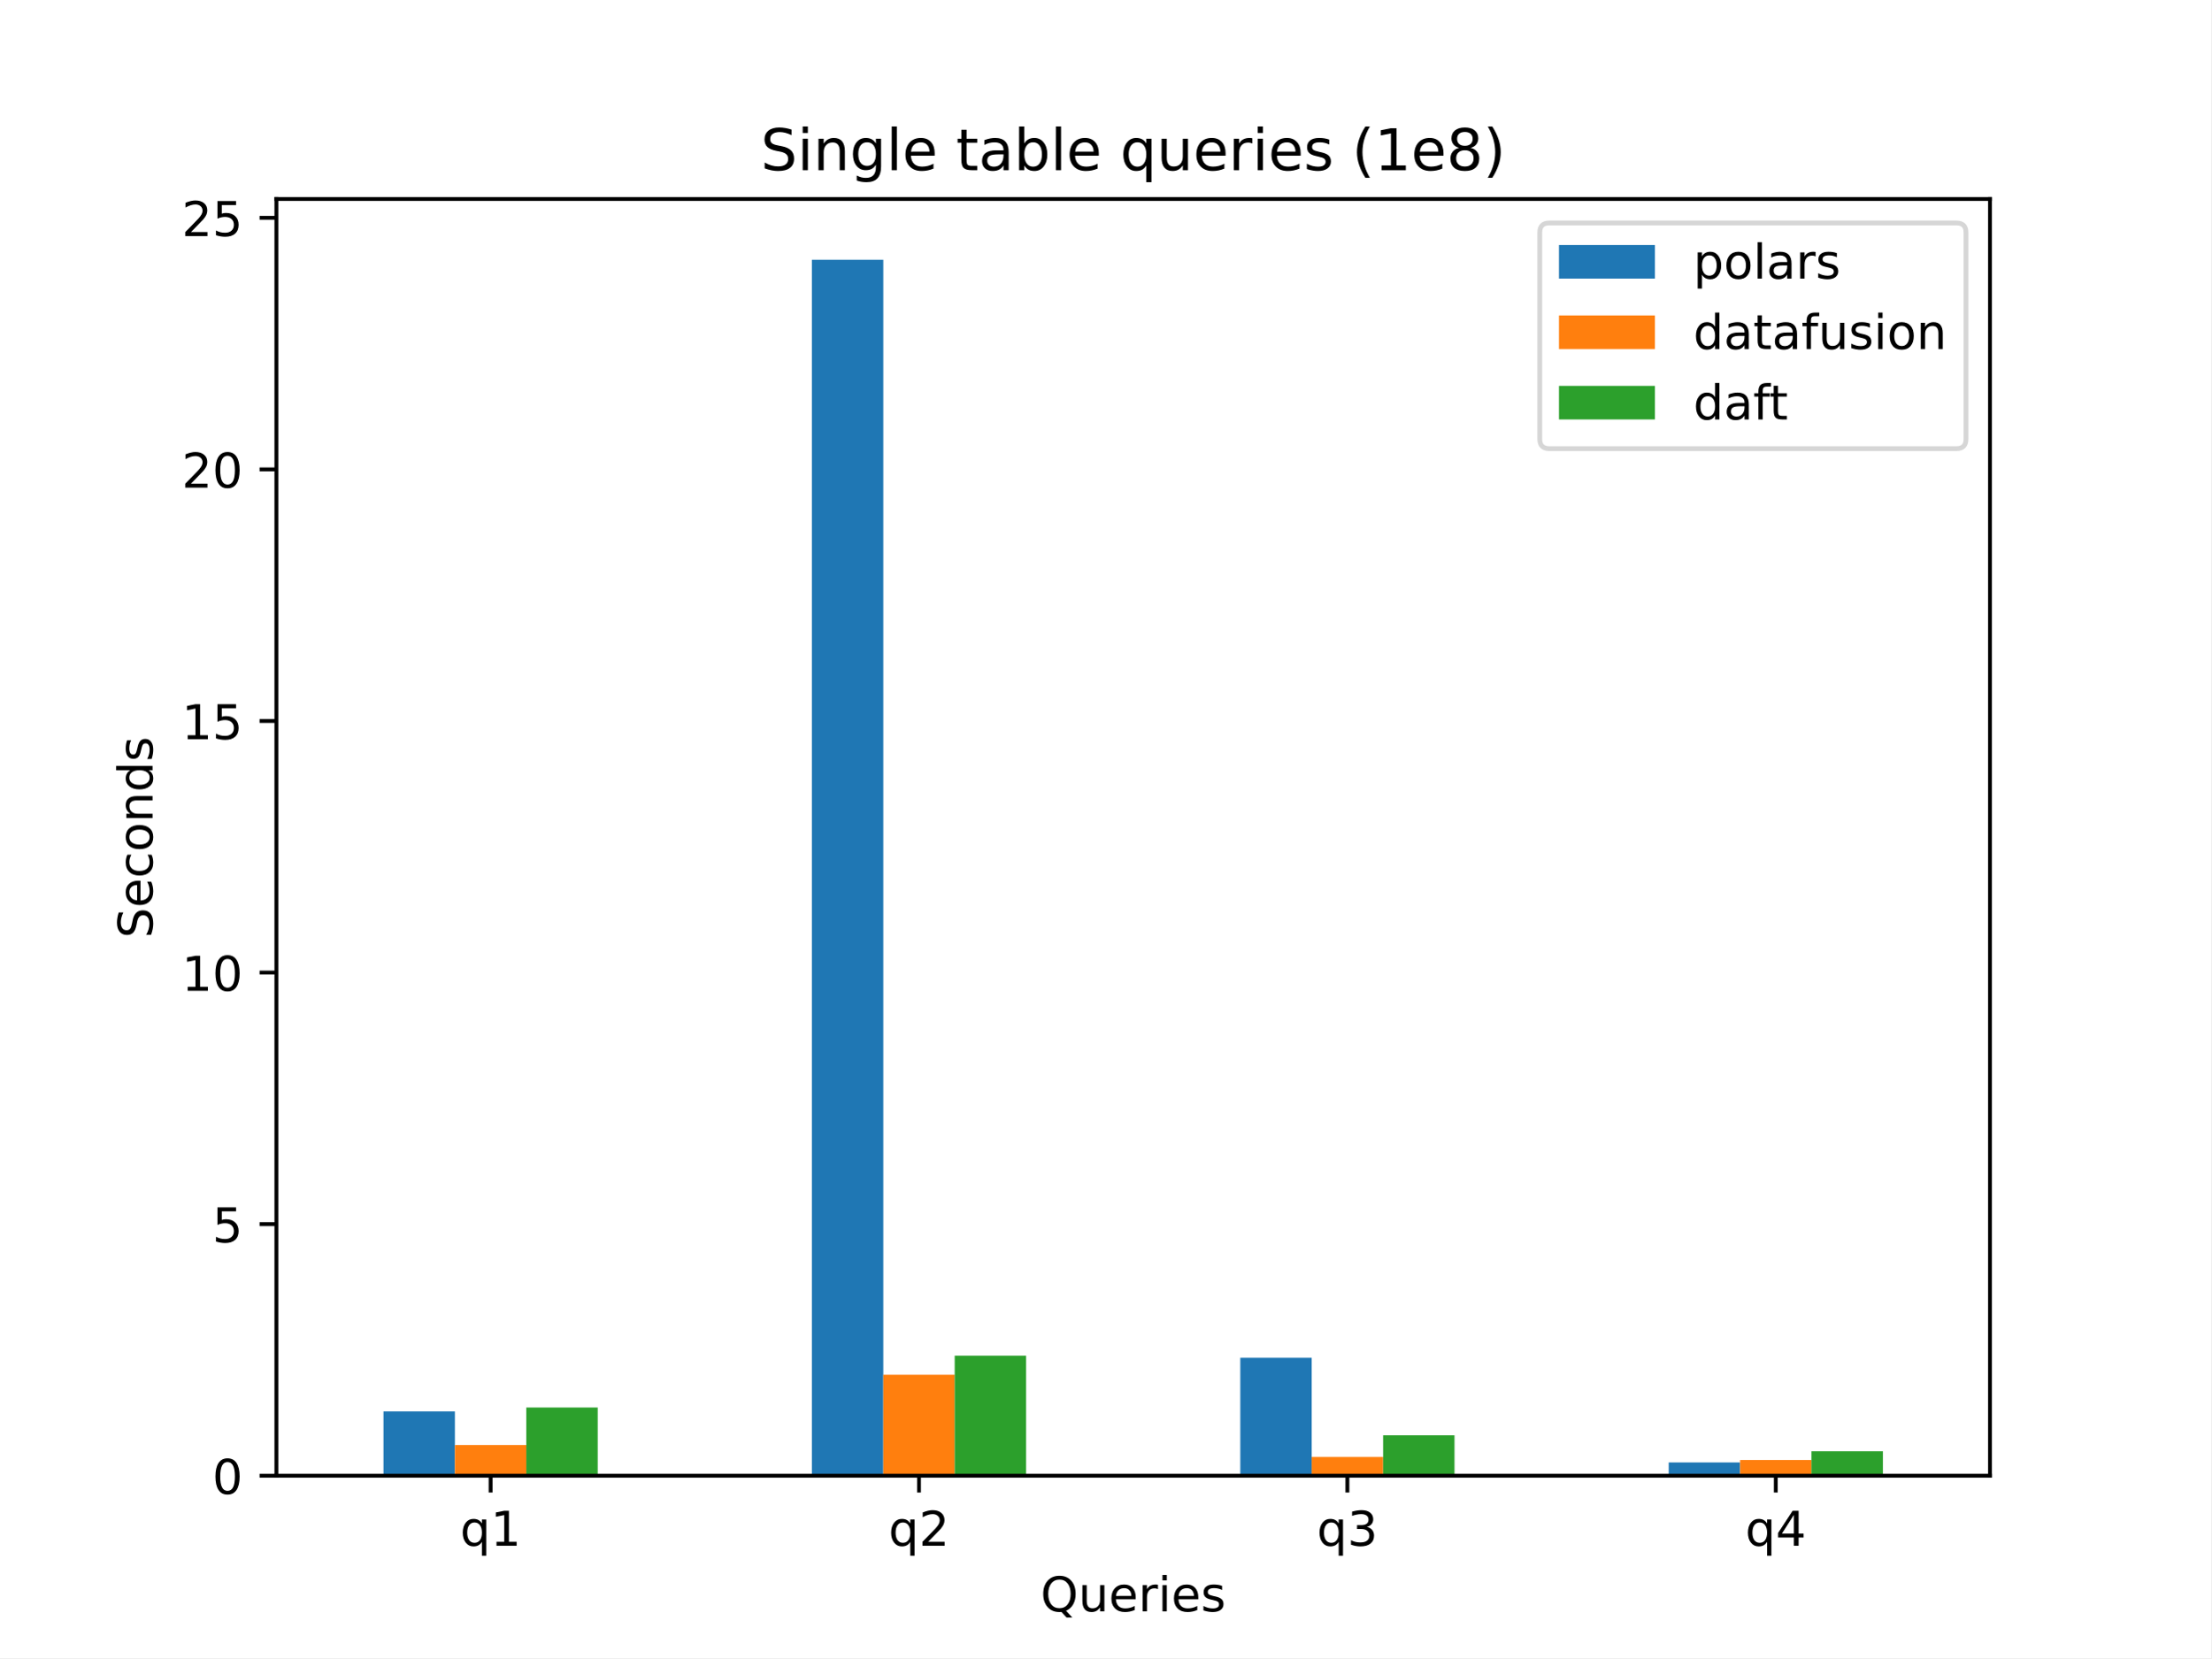
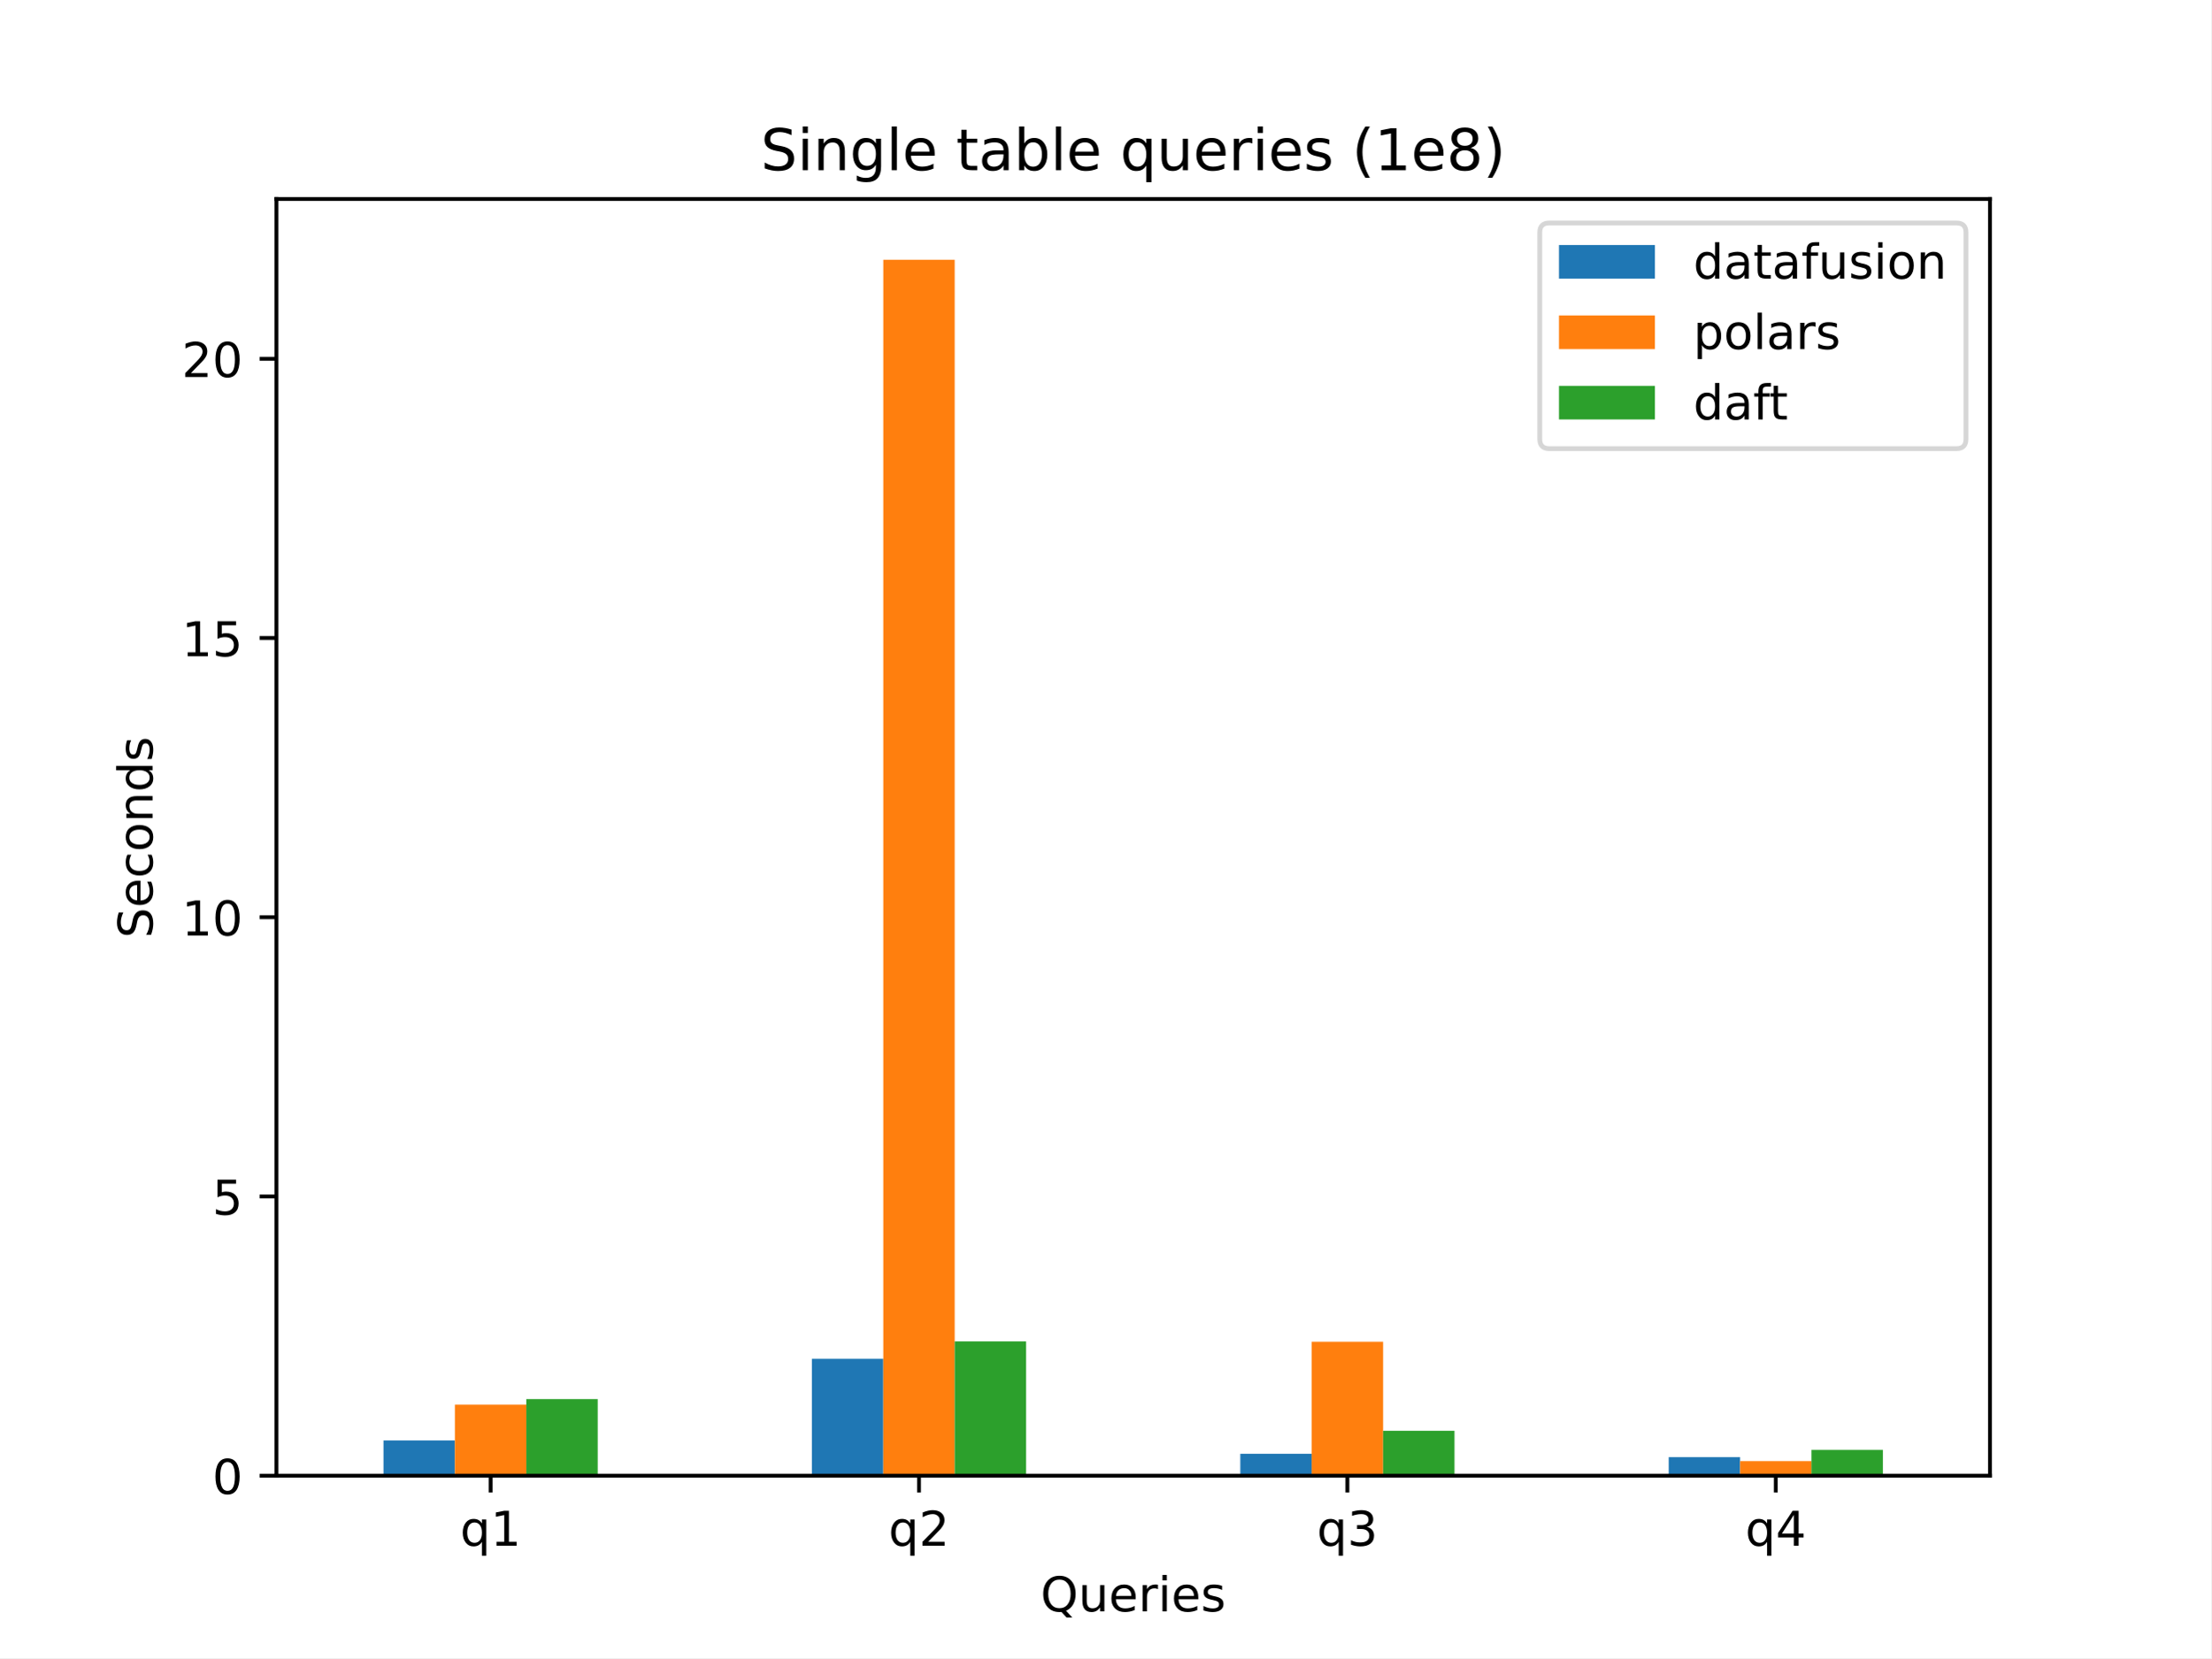
<svg xmlns="http://www.w3.org/2000/svg" xmlns:xlink="http://www.w3.org/1999/xlink" width="460.8pt" height="345.6pt" viewBox="0 0 460.8 345.6" version="1.1">
  <defs>
    <style type="text/css">*{stroke-linejoin: round; stroke-linecap: butt}</style>
  </defs>
  <g id="figure_1">
    <g id="patch_1">
      <path d="M 0 345.6  L 460.8 345.6  L 460.8 0  L 0 0  z " style="fill: #ffffff" />
    </g>
    <g id="axes_1">
      <g id="patch_2">
        <path d="M 57.6 307.584  L 414.72 307.584  L 414.72 41.472  L 57.6 41.472  z " style="fill: #ffffff" />
      </g>
      <g id="patch_3">
-         <path d="M 79.92 307.584  L 94.8 307.584  L 94.8 294.187  L 79.92 294.187  z " clip-path="url(#pc53caeae1a)" style="fill: #1f77b4" />
+         <path d="M 79.92 307.584  L 94.8 307.584  L 94.8 300.234  L 79.92 300.234  z " clip-path="url(#p8d34434f9d)" style="fill: #1f77b4" />
      </g>
      <g id="patch_4">
-         <path d="M 169.2 307.584  L 184.08 307.584  L 184.08 54.144  L 169.2 54.144  z " clip-path="url(#pc53caeae1a)" style="fill: #1f77b4" />
+         <path d="M 169.2 307.584  L 184.08 307.584  L 184.08 283.216  L 169.2 283.216  z " clip-path="url(#p8d34434f9d)" style="fill: #1f77b4" />
      </g>
      <g id="patch_5">
-         <path d="M 258.48 307.584  L 273.36 307.584  L 273.36 282.999  L 258.48 282.999  z " clip-path="url(#pc53caeae1a)" style="fill: #1f77b4" />
+         <path d="M 258.48 307.584  L 273.36 307.584  L 273.36 303.016  L 258.48 303.016  z " clip-path="url(#p8d34434f9d)" style="fill: #1f77b4" />
      </g>
      <g id="patch_6">
-         <path d="M 347.76 307.584  L 362.64 307.584  L 362.64 304.822  L 347.76 304.822  z " clip-path="url(#pc53caeae1a)" style="fill: #1f77b4" />
+         <path d="M 347.76 307.584  L 362.64 307.584  L 362.64 303.71  L 347.76 303.71  z " clip-path="url(#p8d34434f9d)" style="fill: #1f77b4" />
      </g>
      <g id="patch_7">
-         <path d="M 94.8 307.584  L 109.68 307.584  L 109.68 301.189  L 94.8 301.189  z " clip-path="url(#pc53caeae1a)" style="fill: #ff7f0e" />
+         <path d="M 94.8 307.584  L 109.68 307.584  L 109.68 292.77  L 94.8 292.77  z " clip-path="url(#p8d34434f9d)" style="fill: #ff7f0e" />
      </g>
      <g id="patch_8">
-         <path d="M 184.08 307.584  L 198.96 307.584  L 198.96 286.532  L 184.08 286.532  z " clip-path="url(#pc53caeae1a)" style="fill: #ff7f0e" />
+         <path d="M 184.08 307.584  L 198.96 307.584  L 198.96 54.144  L 184.08 54.144  z " clip-path="url(#p8d34434f9d)" style="fill: #ff7f0e" />
      </g>
      <g id="patch_9">
-         <path d="M 273.36 307.584  L 288.24 307.584  L 288.24 303.669  L 273.36 303.669  z " clip-path="url(#pc53caeae1a)" style="fill: #ff7f0e" />
+         <path d="M 273.36 307.584  L 288.24 307.584  L 288.24 279.679  L 273.36 279.679  z " clip-path="url(#p8d34434f9d)" style="fill: #ff7f0e" />
      </g>
      <g id="patch_10">
-         <path d="M 362.64 307.584  L 377.52 307.584  L 377.52 304.31  L 362.64 304.31  z " clip-path="url(#pc53caeae1a)" style="fill: #ff7f0e" />
+         <path d="M 362.64 307.584  L 377.52 307.584  L 377.52 304.546  L 362.64 304.546  z " clip-path="url(#p8d34434f9d)" style="fill: #ff7f0e" />
      </g>
      <g id="patch_11">
-         <path d="M 109.68 307.584  L 124.56 307.584  L 124.56 293.36  L 109.68 293.36  z " clip-path="url(#pc53caeae1a)" style="fill: #2ca02c" />
+         <path d="M 109.68 307.584  L 124.56 307.584  L 124.56 291.617  L 109.68 291.617  z " clip-path="url(#p8d34434f9d)" style="fill: #2ca02c" />
      </g>
      <g id="patch_12">
-         <path d="M 198.96 307.584  L 213.84 307.584  L 213.84 282.574  L 198.96 282.574  z " clip-path="url(#pc53caeae1a)" style="fill: #2ca02c" />
+         <path d="M 198.96 307.584  L 213.84 307.584  L 213.84 279.587  L 198.96 279.587  z " clip-path="url(#p8d34434f9d)" style="fill: #2ca02c" />
      </g>
      <g id="patch_13">
-         <path d="M 288.24 307.584  L 303.12 307.584  L 303.12 299.169  L 288.24 299.169  z " clip-path="url(#pc53caeae1a)" style="fill: #2ca02c" />
+         <path d="M 288.24 307.584  L 303.12 307.584  L 303.12 298.224  L 288.24 298.224  z " clip-path="url(#p8d34434f9d)" style="fill: #2ca02c" />
      </g>
      <g id="patch_14">
-         <path d="M 377.52 307.584  L 392.4 307.584  L 392.4 302.492  L 377.52 302.492  z " clip-path="url(#pc53caeae1a)" style="fill: #2ca02c" />
+         <path d="M 377.52 307.584  L 392.4 307.584  L 392.4 302.195  L 377.52 302.195  z " clip-path="url(#p8d34434f9d)" style="fill: #2ca02c" />
      </g>
      <g id="matplotlib.axis_1">
        <g id="xtick_1">
          <g id="line2d_1">
            <defs>
-               <path id="m5c196a8726" d="M 0 0  L 0 3.5  " style="stroke: #000000; stroke-width: 0.8" />
-             </defs>
-             <g>
-               <use xlink:href="#m5c196a8726" x="102.24" y="307.584" style="stroke: #000000; stroke-width: 0.8" />
+               <path id="m9443c6ed81" d="M 0 0  L 0 3.5  " style="stroke: #000000; stroke-width: 0.8" />
+             </defs>
+             <g>
+               <use xlink:href="#m9443c6ed81" x="102.24" y="307.584" style="stroke: #000000; stroke-width: 0.8" />
            </g>
          </g>
          <g id="text_1">
            <g transform="translate(95.88453 322.1824) scale(0.1 -0.1)">
              <defs>
                <path id="DejaVuSans-71" d="M 947 1747  Q 947 1113 1208 752  Q 1469 391 1925 391  Q 2381 391 2643 752  Q 2906 1113 2906 1747  Q 2906 2381 2643 2742  Q 2381 3103 1925 3103  Q 1469 3103 1208 2742  Q 947 2381 947 1747  z M 2906 525  Q 2725 213 2448 61  Q 2172 -91 1784 -91  Q 1150 -91 751 415  Q 353 922 353 1747  Q 353 2572 751 3078  Q 1150 3584 1784 3584  Q 2172 3584 2448 3432  Q 2725 3281 2906 2969  L 2906 3500  L 3481 3500  L 3481 -1331  L 2906 -1331  L 2906 525  z " transform="scale(0.015625)" />
                <path id="DejaVuSans-31" d="M 794 531  L 1825 531  L 1825 4091  L 703 3866  L 703 4441  L 1819 4666  L 2450 4666  L 2450 531  L 3481 531  L 3481 0  L 794 0  L 794 531  z " transform="scale(0.015625)" />
              </defs>
              <use xlink:href="#DejaVuSans-71" />
              <use xlink:href="#DejaVuSans-31" transform="translate(63.47656 0)" />
            </g>
          </g>
        </g>
        <g id="xtick_2">
          <g id="line2d_2">
            <g>
-               <use xlink:href="#m5c196a8726" x="191.52" y="307.584" style="stroke: #000000; stroke-width: 0.8" />
+               <use xlink:href="#m9443c6ed81" x="191.52" y="307.584" style="stroke: #000000; stroke-width: 0.8" />
            </g>
          </g>
          <g id="text_2">
            <g transform="translate(185.1645 322.1824) scale(0.1 -0.1)">
              <defs>
                <path id="DejaVuSans-32" d="M 1228 531  L 3431 531  L 3431 0  L 469 0  L 469 531  Q 828 903 1448 1529  Q 2069 2156 2228 2338  Q 2531 2678 2651 2914  Q 2772 3150 2772 3378  Q 2772 3750 2511 3984  Q 2250 4219 1831 4219  Q 1534 4219 1204 4116  Q 875 4013 500 3803  L 500 4441  Q 881 4594 1212 4672  Q 1544 4750 1819 4750  Q 2544 4750 2975 4387  Q 3406 4025 3406 3419  Q 3406 3131 3298 2873  Q 3191 2616 2906 2266  Q 2828 2175 2409 1742  Q 1991 1309 1228 531  z " transform="scale(0.015625)" />
              </defs>
              <use xlink:href="#DejaVuSans-71" />
              <use xlink:href="#DejaVuSans-32" transform="translate(63.47656 0)" />
            </g>
          </g>
        </g>
        <g id="xtick_3">
          <g id="line2d_3">
            <g>
-               <use xlink:href="#m5c196a8726" x="280.8" y="307.584" style="stroke: #000000; stroke-width: 0.8" />
+               <use xlink:href="#m9443c6ed81" x="280.8" y="307.584" style="stroke: #000000; stroke-width: 0.8" />
            </g>
          </g>
          <g id="text_3">
            <g transform="translate(274.4445 322.1824) scale(0.1 -0.1)">
              <defs>
                <path id="DejaVuSans-33" d="M 2597 2516  Q 3050 2419 3304 2112  Q 3559 1806 3559 1356  Q 3559 666 3084 287  Q 2609 -91 1734 -91  Q 1441 -91 1130 -33  Q 819 25 488 141  L 488 750  Q 750 597 1062 519  Q 1375 441 1716 441  Q 2309 441 2620 675  Q 2931 909 2931 1356  Q 2931 1769 2642 2001  Q 2353 2234 1838 2234  L 1294 2234  L 1294 2753  L 1863 2753  Q 2328 2753 2575 2939  Q 2822 3125 2822 3475  Q 2822 3834 2567 4026  Q 2313 4219 1838 4219  Q 1578 4219 1281 4162  Q 984 4106 628 3988  L 628 4550  Q 988 4650 1302 4700  Q 1616 4750 1894 4750  Q 2613 4750 3031 4423  Q 3450 4097 3450 3541  Q 3450 3153 3228 2886  Q 3006 2619 2597 2516  z " transform="scale(0.015625)" />
              </defs>
              <use xlink:href="#DejaVuSans-71" />
              <use xlink:href="#DejaVuSans-33" transform="translate(63.47656 0)" />
            </g>
          </g>
        </g>
        <g id="xtick_4">
          <g id="line2d_4">
            <g>
-               <use xlink:href="#m5c196a8726" x="370.08" y="307.584" style="stroke: #000000; stroke-width: 0.8" />
+               <use xlink:href="#m9443c6ed81" x="370.08" y="307.584" style="stroke: #000000; stroke-width: 0.8" />
            </g>
          </g>
          <g id="text_4">
            <g transform="translate(363.7245 322.1824) scale(0.1 -0.1)">
              <defs>
                <path id="DejaVuSans-34" d="M 2419 4116  L 825 1625  L 2419 1625  L 2419 4116  z M 2253 4666  L 3047 4666  L 3047 1625  L 3713 1625  L 3713 1100  L 3047 1100  L 3047 0  L 2419 0  L 2419 1100  L 313 1100  L 313 1709  L 2253 4666  z " transform="scale(0.015625)" />
              </defs>
              <use xlink:href="#DejaVuSans-71" />
              <use xlink:href="#DejaVuSans-34" transform="translate(63.47656 0)" />
            </g>
          </g>
        </g>
        <g id="text_5">
          <g transform="translate(216.853 335.8606) scale(0.1 -0.1)">
            <defs>
              <path id="DejaVuSans-51" d="M 2522 4238  Q 1834 4238 1429 3725  Q 1025 3213 1025 2328  Q 1025 1447 1429 934  Q 1834 422 2522 422  Q 3209 422 3611 934  Q 4013 1447 4013 2328  Q 4013 3213 3611 3725  Q 3209 4238 2522 4238  z M 3406 84  L 4238 -825  L 3475 -825  L 2784 -78  Q 2681 -84 2626 -87  Q 2572 -91 2522 -91  Q 1538 -91 948 567  Q 359 1225 359 2328  Q 359 3434 948 4092  Q 1538 4750 2522 4750  Q 3503 4750 4090 4092  Q 4678 3434 4678 2328  Q 4678 1516 4351 937  Q 4025 359 3406 84  z " transform="scale(0.015625)" />
              <path id="DejaVuSans-75" d="M 544 1381  L 544 3500  L 1119 3500  L 1119 1403  Q 1119 906 1312 657  Q 1506 409 1894 409  Q 2359 409 2629 706  Q 2900 1003 2900 1516  L 2900 3500  L 3475 3500  L 3475 0  L 2900 0  L 2900 538  Q 2691 219 2414 64  Q 2138 -91 1772 -91  Q 1169 -91 856 284  Q 544 659 544 1381  z M 1991 3584  L 1991 3584  z " transform="scale(0.015625)" />
              <path id="DejaVuSans-65" d="M 3597 1894  L 3597 1613  L 953 1613  Q 991 1019 1311 708  Q 1631 397 2203 397  Q 2534 397 2845 478  Q 3156 559 3463 722  L 3463 178  Q 3153 47 2828 -22  Q 2503 -91 2169 -91  Q 1331 -91 842 396  Q 353 884 353 1716  Q 353 2575 817 3079  Q 1281 3584 2069 3584  Q 2775 3584 3186 3129  Q 3597 2675 3597 1894  z M 3022 2063  Q 3016 2534 2758 2815  Q 2500 3097 2075 3097  Q 1594 3097 1305 2825  Q 1016 2553 972 2059  L 3022 2063  z " transform="scale(0.015625)" />
              <path id="DejaVuSans-72" d="M 2631 2963  Q 2534 3019 2420 3045  Q 2306 3072 2169 3072  Q 1681 3072 1420 2755  Q 1159 2438 1159 1844  L 1159 0  L 581 0  L 581 3500  L 1159 3500  L 1159 2956  Q 1341 3275 1631 3429  Q 1922 3584 2338 3584  Q 2397 3584 2469 3576  Q 2541 3569 2628 3553  L 2631 2963  z " transform="scale(0.015625)" />
              <path id="DejaVuSans-69" d="M 603 3500  L 1178 3500  L 1178 0  L 603 0  L 603 3500  z M 603 4863  L 1178 4863  L 1178 4134  L 603 4134  L 603 4863  z " transform="scale(0.015625)" />
              <path id="DejaVuSans-73" d="M 2834 3397  L 2834 2853  Q 2591 2978 2328 3040  Q 2066 3103 1784 3103  Q 1356 3103 1142 2972  Q 928 2841 928 2578  Q 928 2378 1081 2264  Q 1234 2150 1697 2047  L 1894 2003  Q 2506 1872 2764 1633  Q 3022 1394 3022 966  Q 3022 478 2636 193  Q 2250 -91 1575 -91  Q 1294 -91 989 -36  Q 684 19 347 128  L 347 722  Q 666 556 975 473  Q 1284 391 1588 391  Q 1994 391 2212 530  Q 2431 669 2431 922  Q 2431 1156 2273 1281  Q 2116 1406 1581 1522  L 1381 1569  Q 847 1681 609 1914  Q 372 2147 372 2553  Q 372 3047 722 3315  Q 1072 3584 1716 3584  Q 2034 3584 2315 3537  Q 2597 3491 2834 3397  z " transform="scale(0.015625)" />
            </defs>
            <use xlink:href="#DejaVuSans-51" />
            <use xlink:href="#DejaVuSans-75" transform="translate(78.71094 0)" />
            <use xlink:href="#DejaVuSans-65" transform="translate(142.0898 0)" />
            <use xlink:href="#DejaVuSans-72" transform="translate(203.6133 0)" />
            <use xlink:href="#DejaVuSans-69" transform="translate(244.7266 0)" />
            <use xlink:href="#DejaVuSans-65" transform="translate(272.5098 0)" />
            <use xlink:href="#DejaVuSans-73" transform="translate(334.0332 0)" />
          </g>
        </g>
      </g>
      <g id="matplotlib.axis_2">
        <g id="ytick_1">
          <g id="line2d_5">
            <defs>
-               <path id="m522d5fe652" d="M 0 0  L -3.5 0  " style="stroke: #000000; stroke-width: 0.8" />
-             </defs>
-             <g>
-               <use xlink:href="#m522d5fe652" x="57.6" y="307.584" style="stroke: #000000; stroke-width: 0.8" />
+               <path id="m56c53055ed" d="M 0 0  L -3.5 0  " style="stroke: #000000; stroke-width: 0.8" />
+             </defs>
+             <g>
+               <use xlink:href="#m56c53055ed" x="57.6" y="307.584" style="stroke: #000000; stroke-width: 0.8" />
            </g>
          </g>
          <g id="text_6">
            <g transform="translate(44.2375 311.3832) scale(0.1 -0.1)">
              <defs>
                <path id="DejaVuSans-30" d="M 2034 4250  Q 1547 4250 1301 3770  Q 1056 3291 1056 2328  Q 1056 1369 1301 889  Q 1547 409 2034 409  Q 2525 409 2770 889  Q 3016 1369 3016 2328  Q 3016 3291 2770 3770  Q 2525 4250 2034 4250  z M 2034 4750  Q 2819 4750 3233 4129  Q 3647 3509 3647 2328  Q 3647 1150 3233 529  Q 2819 -91 2034 -91  Q 1250 -91 836 529  Q 422 1150 422 2328  Q 422 3509 836 4129  Q 1250 4750 2034 4750  z " transform="scale(0.015625)" />
              </defs>
              <use xlink:href="#DejaVuSans-30" />
            </g>
          </g>
        </g>
        <g id="ytick_2">
          <g id="line2d_6">
            <g>
-               <use xlink:href="#m522d5fe652" x="57.6" y="255.147" style="stroke: #000000; stroke-width: 0.8" />
+               <use xlink:href="#m56c53055ed" x="57.6" y="249.383" style="stroke: #000000; stroke-width: 0.8" />
            </g>
          </g>
          <g id="text_7">
-             <g transform="translate(44.2375 258.9462) scale(0.1 -0.1)">
+             <g transform="translate(44.2375 253.1818) scale(0.1 -0.1)">
              <defs>
                <path id="DejaVuSans-35" d="M 691 4666  L 3169 4666  L 3169 4134  L 1269 4134  L 1269 2991  Q 1406 3038 1543 3061  Q 1681 3084 1819 3084  Q 2600 3084 3056 2656  Q 3513 2228 3513 1497  Q 3513 744 3044 326  Q 2575 -91 1722 -91  Q 1428 -91 1123 -41  Q 819 9 494 109  L 494 744  Q 775 591 1075 516  Q 1375 441 1709 441  Q 2250 441 2565 725  Q 2881 1009 2881 1497  Q 2881 1984 2565 2268  Q 2250 2553 1709 2553  Q 1456 2553 1204 2497  Q 953 2441 691 2322  L 691 4666  z " transform="scale(0.015625)" />
              </defs>
              <use xlink:href="#DejaVuSans-35" />
            </g>
          </g>
        </g>
        <g id="ytick_3">
          <g id="line2d_7">
            <g>
-               <use xlink:href="#m522d5fe652" x="57.6" y="202.71" style="stroke: #000000; stroke-width: 0.8" />
+               <use xlink:href="#m56c53055ed" x="57.6" y="191.181" style="stroke: #000000; stroke-width: 0.8" />
            </g>
          </g>
          <g id="text_8">
-             <g transform="translate(37.875 206.5092) scale(0.1 -0.1)">
+             <g transform="translate(37.875 194.9805) scale(0.1 -0.1)">
              <use xlink:href="#DejaVuSans-31" />
              <use xlink:href="#DejaVuSans-30" transform="translate(63.62305 0)" />
            </g>
          </g>
        </g>
        <g id="ytick_4">
          <g id="line2d_8">
            <g>
-               <use xlink:href="#m522d5fe652" x="57.6" y="150.273" style="stroke: #000000; stroke-width: 0.8" />
+               <use xlink:href="#m56c53055ed" x="57.6" y="132.98" style="stroke: #000000; stroke-width: 0.8" />
            </g>
          </g>
          <g id="text_9">
-             <g transform="translate(37.875 154.0722) scale(0.1 -0.1)">
+             <g transform="translate(37.875 136.7791) scale(0.1 -0.1)">
              <use xlink:href="#DejaVuSans-31" />
              <use xlink:href="#DejaVuSans-35" transform="translate(63.62305 0)" />
            </g>
          </g>
        </g>
        <g id="ytick_5">
          <g id="line2d_9">
            <g>
-               <use xlink:href="#m522d5fe652" x="57.6" y="97.836" style="stroke: #000000; stroke-width: 0.8" />
+               <use xlink:href="#m56c53055ed" x="57.6" y="74.778" style="stroke: #000000; stroke-width: 0.8" />
            </g>
          </g>
          <g id="text_10">
-             <g transform="translate(37.875 101.6351) scale(0.1 -0.1)">
+             <g transform="translate(37.875 78.57769) scale(0.1 -0.1)">
              <use xlink:href="#DejaVuSans-32" />
              <use xlink:href="#DejaVuSans-30" transform="translate(63.62305 0)" />
            </g>
          </g>
        </g>
-         <g id="ytick_6">
-           <g id="line2d_10">
-             <g>
-               <use xlink:href="#m522d5fe652" x="57.6" y="45.399" style="stroke: #000000; stroke-width: 0.8" />
-             </g>
-           </g>
-           <g id="text_11">
-             <g transform="translate(37.875 49.19811) scale(0.1 -0.1)">
-               <use xlink:href="#DejaVuSans-32" />
-               <use xlink:href="#DejaVuSans-35" transform="translate(63.62305 0)" />
-             </g>
-           </g>
-         </g>
-         <g id="text_12">
+         <g id="text_11">
          <g transform="translate(31.79531 195.535) rotate(-90) scale(0.1 -0.1)">
            <defs>
              <path id="DejaVuSans-53" d="M 3425 4513  L 3425 3897  Q 3066 4069 2747 4153  Q 2428 4238 2131 4238  Q 1616 4238 1336 4038  Q 1056 3838 1056 3469  Q 1056 3159 1242 3001  Q 1428 2844 1947 2747  L 2328 2669  Q 3034 2534 3370 2195  Q 3706 1856 3706 1288  Q 3706 609 3251 259  Q 2797 -91 1919 -91  Q 1588 -91 1214 -16  Q 841 59 441 206  L 441 856  Q 825 641 1194 531  Q 1563 422 1919 422  Q 2459 422 2753 634  Q 3047 847 3047 1241  Q 3047 1584 2836 1778  Q 2625 1972 2144 2069  L 1759 2144  Q 1053 2284 737 2584  Q 422 2884 422 3419  Q 422 4038 858 4394  Q 1294 4750 2059 4750  Q 2388 4750 2728 4690  Q 3069 4631 3425 4513  z " transform="scale(0.015625)" />
              <path id="DejaVuSans-63" d="M 3122 3366  L 3122 2828  Q 2878 2963 2633 3030  Q 2388 3097 2138 3097  Q 1578 3097 1268 2742  Q 959 2388 959 1747  Q 959 1106 1268 751  Q 1578 397 2138 397  Q 2388 397 2633 464  Q 2878 531 3122 666  L 3122 134  Q 2881 22 2623 -34  Q 2366 -91 2075 -91  Q 1284 -91 818 406  Q 353 903 353 1747  Q 353 2603 823 3093  Q 1294 3584 2113 3584  Q 2378 3584 2631 3529  Q 2884 3475 3122 3366  z " transform="scale(0.015625)" />
              <path id="DejaVuSans-6f" d="M 1959 3097  Q 1497 3097 1228 2736  Q 959 2375 959 1747  Q 959 1119 1226 758  Q 1494 397 1959 397  Q 2419 397 2687 759  Q 2956 1122 2956 1747  Q 2956 2369 2687 2733  Q 2419 3097 1959 3097  z M 1959 3584  Q 2709 3584 3137 3096  Q 3566 2609 3566 1747  Q 3566 888 3137 398  Q 2709 -91 1959 -91  Q 1206 -91 779 398  Q 353 888 353 1747  Q 353 2609 779 3096  Q 1206 3584 1959 3584  z " transform="scale(0.015625)" />
              <path id="DejaVuSans-6e" d="M 3513 2113  L 3513 0  L 2938 0  L 2938 2094  Q 2938 2591 2744 2837  Q 2550 3084 2163 3084  Q 1697 3084 1428 2787  Q 1159 2491 1159 1978  L 1159 0  L 581 0  L 581 3500  L 1159 3500  L 1159 2956  Q 1366 3272 1645 3428  Q 1925 3584 2291 3584  Q 2894 3584 3203 3211  Q 3513 2838 3513 2113  z " transform="scale(0.015625)" />
              <path id="DejaVuSans-64" d="M 2906 2969  L 2906 4863  L 3481 4863  L 3481 0  L 2906 0  L 2906 525  Q 2725 213 2448 61  Q 2172 -91 1784 -91  Q 1150 -91 751 415  Q 353 922 353 1747  Q 353 2572 751 3078  Q 1150 3584 1784 3584  Q 2172 3584 2448 3432  Q 2725 3281 2906 2969  z M 947 1747  Q 947 1113 1208 752  Q 1469 391 1925 391  Q 2381 391 2643 752  Q 2906 1113 2906 1747  Q 2906 2381 2643 2742  Q 2381 3103 1925 3103  Q 1469 3103 1208 2742  Q 947 2381 947 1747  z " transform="scale(0.015625)" />
            </defs>
            <use xlink:href="#DejaVuSans-53" />
            <use xlink:href="#DejaVuSans-65" transform="translate(63.47656 0)" />
            <use xlink:href="#DejaVuSans-63" transform="translate(125 0)" />
            <use xlink:href="#DejaVuSans-6f" transform="translate(179.9805 0)" />
            <use xlink:href="#DejaVuSans-6e" transform="translate(241.1621 0)" />
            <use xlink:href="#DejaVuSans-64" transform="translate(304.541 0)" />
            <use xlink:href="#DejaVuSans-73" transform="translate(368.0176 0)" />
          </g>
        </g>
      </g>
      <g id="patch_15">
        <path d="M 57.6 307.584  L 57.6 41.472  " style="fill: none; stroke: #000000; stroke-width: 0.8; stroke-linejoin: miter; stroke-linecap: square" />
      </g>
      <g id="patch_16">
        <path d="M 414.72 307.584  L 414.72 41.472  " style="fill: none; stroke: #000000; stroke-width: 0.8; stroke-linejoin: miter; stroke-linecap: square" />
      </g>
      <g id="patch_17">
        <path d="M 57.6 307.584  L 414.72 307.584  " style="fill: none; stroke: #000000; stroke-width: 0.8; stroke-linejoin: miter; stroke-linecap: square" />
      </g>
      <g id="patch_18">
        <path d="M 57.6 41.472  L 414.72 41.472  " style="fill: none; stroke: #000000; stroke-width: 0.8; stroke-linejoin: miter; stroke-linecap: square" />
      </g>
-       <g id="text_13">
+       <g id="text_12">
        <g transform="translate(158.5331 35.472) scale(0.12 -0.12)">
          <defs>
            <path id="DejaVuSans-67" d="M 2906 1791  Q 2906 2416 2648 2759  Q 2391 3103 1925 3103  Q 1463 3103 1205 2759  Q 947 2416 947 1791  Q 947 1169 1205 825  Q 1463 481 1925 481  Q 2391 481 2648 825  Q 2906 1169 2906 1791  z M 3481 434  Q 3481 -459 3084 -895  Q 2688 -1331 1869 -1331  Q 1566 -1331 1297 -1286  Q 1028 -1241 775 -1147  L 775 -588  Q 1028 -725 1275 -790  Q 1522 -856 1778 -856  Q 2344 -856 2625 -561  Q 2906 -266 2906 331  L 2906 616  Q 2728 306 2450 153  Q 2172 0 1784 0  Q 1141 0 747 490  Q 353 981 353 1791  Q 353 2603 747 3093  Q 1141 3584 1784 3584  Q 2172 3584 2450 3431  Q 2728 3278 2906 2969  L 2906 3500  L 3481 3500  L 3481 434  z " transform="scale(0.015625)" />
            <path id="DejaVuSans-6c" d="M 603 4863  L 1178 4863  L 1178 0  L 603 0  L 603 4863  z " transform="scale(0.015625)" />
            <path id="DejaVuSans-20" transform="scale(0.015625)" />
            <path id="DejaVuSans-74" d="M 1172 4494  L 1172 3500  L 2356 3500  L 2356 3053  L 1172 3053  L 1172 1153  Q 1172 725 1289 603  Q 1406 481 1766 481  L 2356 481  L 2356 0  L 1766 0  Q 1100 0 847 248  Q 594 497 594 1153  L 594 3053  L 172 3053  L 172 3500  L 594 3500  L 594 4494  L 1172 4494  z " transform="scale(0.015625)" />
            <path id="DejaVuSans-61" d="M 2194 1759  Q 1497 1759 1228 1600  Q 959 1441 959 1056  Q 959 750 1161 570  Q 1363 391 1709 391  Q 2188 391 2477 730  Q 2766 1069 2766 1631  L 2766 1759  L 2194 1759  z M 3341 1997  L 3341 0  L 2766 0  L 2766 531  Q 2569 213 2275 61  Q 1981 -91 1556 -91  Q 1019 -91 701 211  Q 384 513 384 1019  Q 384 1609 779 1909  Q 1175 2209 1959 2209  L 2766 2209  L 2766 2266  Q 2766 2663 2505 2880  Q 2244 3097 1772 3097  Q 1472 3097 1187 3025  Q 903 2953 641 2809  L 641 3341  Q 956 3463 1253 3523  Q 1550 3584 1831 3584  Q 2591 3584 2966 3190  Q 3341 2797 3341 1997  z " transform="scale(0.015625)" />
            <path id="DejaVuSans-62" d="M 3116 1747  Q 3116 2381 2855 2742  Q 2594 3103 2138 3103  Q 1681 3103 1420 2742  Q 1159 2381 1159 1747  Q 1159 1113 1420 752  Q 1681 391 2138 391  Q 2594 391 2855 752  Q 3116 1113 3116 1747  z M 1159 2969  Q 1341 3281 1617 3432  Q 1894 3584 2278 3584  Q 2916 3584 3314 3078  Q 3713 2572 3713 1747  Q 3713 922 3314 415  Q 2916 -91 2278 -91  Q 1894 -91 1617 61  Q 1341 213 1159 525  L 1159 0  L 581 0  L 581 4863  L 1159 4863  L 1159 2969  z " transform="scale(0.015625)" />
            <path id="DejaVuSans-28" d="M 1984 4856  Q 1566 4138 1362 3434  Q 1159 2731 1159 2009  Q 1159 1288 1364 580  Q 1569 -128 1984 -844  L 1484 -844  Q 1016 -109 783 600  Q 550 1309 550 2009  Q 550 2706 781 3412  Q 1013 4119 1484 4856  L 1984 4856  z " transform="scale(0.015625)" />
            <path id="DejaVuSans-38" d="M 2034 2216  Q 1584 2216 1326 1975  Q 1069 1734 1069 1313  Q 1069 891 1326 650  Q 1584 409 2034 409  Q 2484 409 2743 651  Q 3003 894 3003 1313  Q 3003 1734 2745 1975  Q 2488 2216 2034 2216  z M 1403 2484  Q 997 2584 770 2862  Q 544 3141 544 3541  Q 544 4100 942 4425  Q 1341 4750 2034 4750  Q 2731 4750 3128 4425  Q 3525 4100 3525 3541  Q 3525 3141 3298 2862  Q 3072 2584 2669 2484  Q 3125 2378 3379 2068  Q 3634 1759 3634 1313  Q 3634 634 3220 271  Q 2806 -91 2034 -91  Q 1263 -91 848 271  Q 434 634 434 1313  Q 434 1759 690 2068  Q 947 2378 1403 2484  z M 1172 3481  Q 1172 3119 1398 2916  Q 1625 2713 2034 2713  Q 2441 2713 2670 2916  Q 2900 3119 2900 3481  Q 2900 3844 2670 4047  Q 2441 4250 2034 4250  Q 1625 4250 1398 4047  Q 1172 3844 1172 3481  z " transform="scale(0.015625)" />
            <path id="DejaVuSans-29" d="M 513 4856  L 1013 4856  Q 1481 4119 1714 3412  Q 1947 2706 1947 2009  Q 1947 1309 1714 600  Q 1481 -109 1013 -844  L 513 -844  Q 928 -128 1133 580  Q 1338 1288 1338 2009  Q 1338 2731 1133 3434  Q 928 4138 513 4856  z " transform="scale(0.015625)" />
          </defs>
          <use xlink:href="#DejaVuSans-53" />
          <use xlink:href="#DejaVuSans-69" transform="translate(63.47656 0)" />
          <use xlink:href="#DejaVuSans-6e" transform="translate(91.25977 0)" />
          <use xlink:href="#DejaVuSans-67" transform="translate(154.6387 0)" />
          <use xlink:href="#DejaVuSans-6c" transform="translate(218.1152 0)" />
          <use xlink:href="#DejaVuSans-65" transform="translate(245.8984 0)" />
          <use xlink:href="#DejaVuSans-20" transform="translate(307.4219 0)" />
          <use xlink:href="#DejaVuSans-74" transform="translate(339.209 0)" />
          <use xlink:href="#DejaVuSans-61" transform="translate(378.418 0)" />
          <use xlink:href="#DejaVuSans-62" transform="translate(439.6973 0)" />
          <use xlink:href="#DejaVuSans-6c" transform="translate(503.1738 0)" />
          <use xlink:href="#DejaVuSans-65" transform="translate(530.957 0)" />
          <use xlink:href="#DejaVuSans-20" transform="translate(592.4805 0)" />
          <use xlink:href="#DejaVuSans-71" transform="translate(624.2676 0)" />
          <use xlink:href="#DejaVuSans-75" transform="translate(687.7441 0)" />
          <use xlink:href="#DejaVuSans-65" transform="translate(751.123 0)" />
          <use xlink:href="#DejaVuSans-72" transform="translate(812.6465 0)" />
          <use xlink:href="#DejaVuSans-69" transform="translate(853.7598 0)" />
          <use xlink:href="#DejaVuSans-65" transform="translate(881.543 0)" />
          <use xlink:href="#DejaVuSans-73" transform="translate(943.0664 0)" />
          <use xlink:href="#DejaVuSans-20" transform="translate(995.166 0)" />
          <use xlink:href="#DejaVuSans-28" transform="translate(1026.953 0)" />
          <use xlink:href="#DejaVuSans-31" transform="translate(1065.967 0)" />
          <use xlink:href="#DejaVuSans-65" transform="translate(1129.59 0)" />
          <use xlink:href="#DejaVuSans-38" transform="translate(1191.113 0)" />
          <use xlink:href="#DejaVuSans-29" transform="translate(1254.736 0)" />
        </g>
      </g>
      <g id="legend_1">
        <g id="patch_19">
          <path d="M 322.893 93.506  L 407.72 93.506  Q 409.72 93.506 409.72 91.506  L 409.72 48.472  Q 409.72 46.472 407.72 46.472  L 322.893 46.472  Q 320.893 46.472 320.893 48.472  L 320.893 91.506  Q 320.893 93.506 322.893 93.506  z " style="fill: #ffffff; opacity: 0.8; stroke: #cccccc; stroke-linejoin: miter" />
        </g>
        <g id="patch_20">
          <path d="M 324.893 58.07  L 344.893 58.07  L 344.893 51.07  L 324.893 51.07  z " style="fill: #1f77b4" />
        </g>
-         <g id="text_14">
+         <g id="text_13">
          <g transform="translate(352.8934 58.07044) scale(0.1 -0.1)">
-             <defs>
-               <path id="DejaVuSans-70" d="M 1159 525  L 1159 -1331  L 581 -1331  L 581 3500  L 1159 3500  L 1159 2969  Q 1341 3281 1617 3432  Q 1894 3584 2278 3584  Q 2916 3584 3314 3078  Q 3713 2572 3713 1747  Q 3713 922 3314 415  Q 2916 -91 2278 -91  Q 1894 -91 1617 61  Q 1341 213 1159 525  z M 3116 1747  Q 3116 2381 2855 2742  Q 2594 3103 2138 3103  Q 1681 3103 1420 2742  Q 1159 2381 1159 1747  Q 1159 1113 1420 752  Q 1681 391 2138 391  Q 2594 391 2855 752  Q 3116 1113 3116 1747  z " transform="scale(0.015625)" />
-             </defs>
-             <use xlink:href="#DejaVuSans-70" />
-             <use xlink:href="#DejaVuSans-6f" transform="translate(63.47656 0)" />
-             <use xlink:href="#DejaVuSans-6c" transform="translate(124.6582 0)" />
-             <use xlink:href="#DejaVuSans-61" transform="translate(152.4414 0)" />
-             <use xlink:href="#DejaVuSans-72" transform="translate(213.7207 0)" />
-             <use xlink:href="#DejaVuSans-73" transform="translate(254.834 0)" />
-           </g>
-         </g>
-         <g id="patch_21">
-           <path d="M 324.893 72.749  L 344.893 72.749  L 344.893 65.749  L 324.893 65.749  z " style="fill: #ff7f0e" />
-         </g>
-         <g id="text_15">
-           <g transform="translate(352.8934 72.74856) scale(0.1 -0.1)">
            <defs>
              <path id="DejaVuSans-66" d="M 2375 4863  L 2375 4384  L 1825 4384  Q 1516 4384 1395 4259  Q 1275 4134 1275 3809  L 1275 3500  L 2222 3500  L 2222 3053  L 1275 3053  L 1275 0  L 697 0  L 697 3053  L 147 3053  L 147 3500  L 697 3500  L 697 3744  Q 697 4328 969 4595  Q 1241 4863 1831 4863  L 2375 4863  z " transform="scale(0.015625)" />
            </defs>
            <use xlink:href="#DejaVuSans-64" />
            <use xlink:href="#DejaVuSans-61" transform="translate(63.47656 0)" />
            <use xlink:href="#DejaVuSans-74" transform="translate(124.7559 0)" />
            <use xlink:href="#DejaVuSans-61" transform="translate(163.9648 0)" />
            <use xlink:href="#DejaVuSans-66" transform="translate(225.2441 0)" />
            <use xlink:href="#DejaVuSans-75" transform="translate(260.4492 0)" />
            <use xlink:href="#DejaVuSans-73" transform="translate(323.8281 0)" />
            <use xlink:href="#DejaVuSans-69" transform="translate(375.9277 0)" />
            <use xlink:href="#DejaVuSans-6f" transform="translate(403.7109 0)" />
            <use xlink:href="#DejaVuSans-6e" transform="translate(464.8926 0)" />
          </g>
        </g>
+         <g id="patch_21">
+           <path d="M 324.893 72.749  L 344.893 72.749  L 344.893 65.749  L 324.893 65.749  z " style="fill: #ff7f0e" />
+         </g>
+         <g id="text_14">
+           <g transform="translate(352.8934 72.74856) scale(0.1 -0.1)">
+             <defs>
+               <path id="DejaVuSans-70" d="M 1159 525  L 1159 -1331  L 581 -1331  L 581 3500  L 1159 3500  L 1159 2969  Q 1341 3281 1617 3432  Q 1894 3584 2278 3584  Q 2916 3584 3314 3078  Q 3713 2572 3713 1747  Q 3713 922 3314 415  Q 2916 -91 2278 -91  Q 1894 -91 1617 61  Q 1341 213 1159 525  z M 3116 1747  Q 3116 2381 2855 2742  Q 2594 3103 2138 3103  Q 1681 3103 1420 2742  Q 1159 2381 1159 1747  Q 1159 1113 1420 752  Q 1681 391 2138 391  Q 2594 391 2855 752  Q 3116 1113 3116 1747  z " transform="scale(0.015625)" />
+             </defs>
+             <use xlink:href="#DejaVuSans-70" />
+             <use xlink:href="#DejaVuSans-6f" transform="translate(63.47656 0)" />
+             <use xlink:href="#DejaVuSans-6c" transform="translate(124.6582 0)" />
+             <use xlink:href="#DejaVuSans-61" transform="translate(152.4414 0)" />
+             <use xlink:href="#DejaVuSans-72" transform="translate(213.7207 0)" />
+             <use xlink:href="#DejaVuSans-73" transform="translate(254.834 0)" />
+           </g>
+         </g>
        <g id="patch_22">
          <path d="M 324.893 87.427  L 344.893 87.427  L 344.893 80.427  L 324.893 80.427  z " style="fill: #2ca02c" />
        </g>
-         <g id="text_16">
+         <g id="text_15">
          <g transform="translate(352.8934 87.42669) scale(0.1 -0.1)">
            <use xlink:href="#DejaVuSans-64" />
            <use xlink:href="#DejaVuSans-61" transform="translate(63.47656 0)" />
            <use xlink:href="#DejaVuSans-66" transform="translate(124.7559 0)" />
            <use xlink:href="#DejaVuSans-74" transform="translate(158.2109 0)" />
          </g>
        </g>
      </g>
    </g>
  </g>
  <defs>
-     <clipPath id="pc53caeae1a">
+     <clipPath id="p8d34434f9d">
      <rect x="57.6" y="41.472" width="357.12" height="266.112" />
    </clipPath>
  </defs>
</svg>
